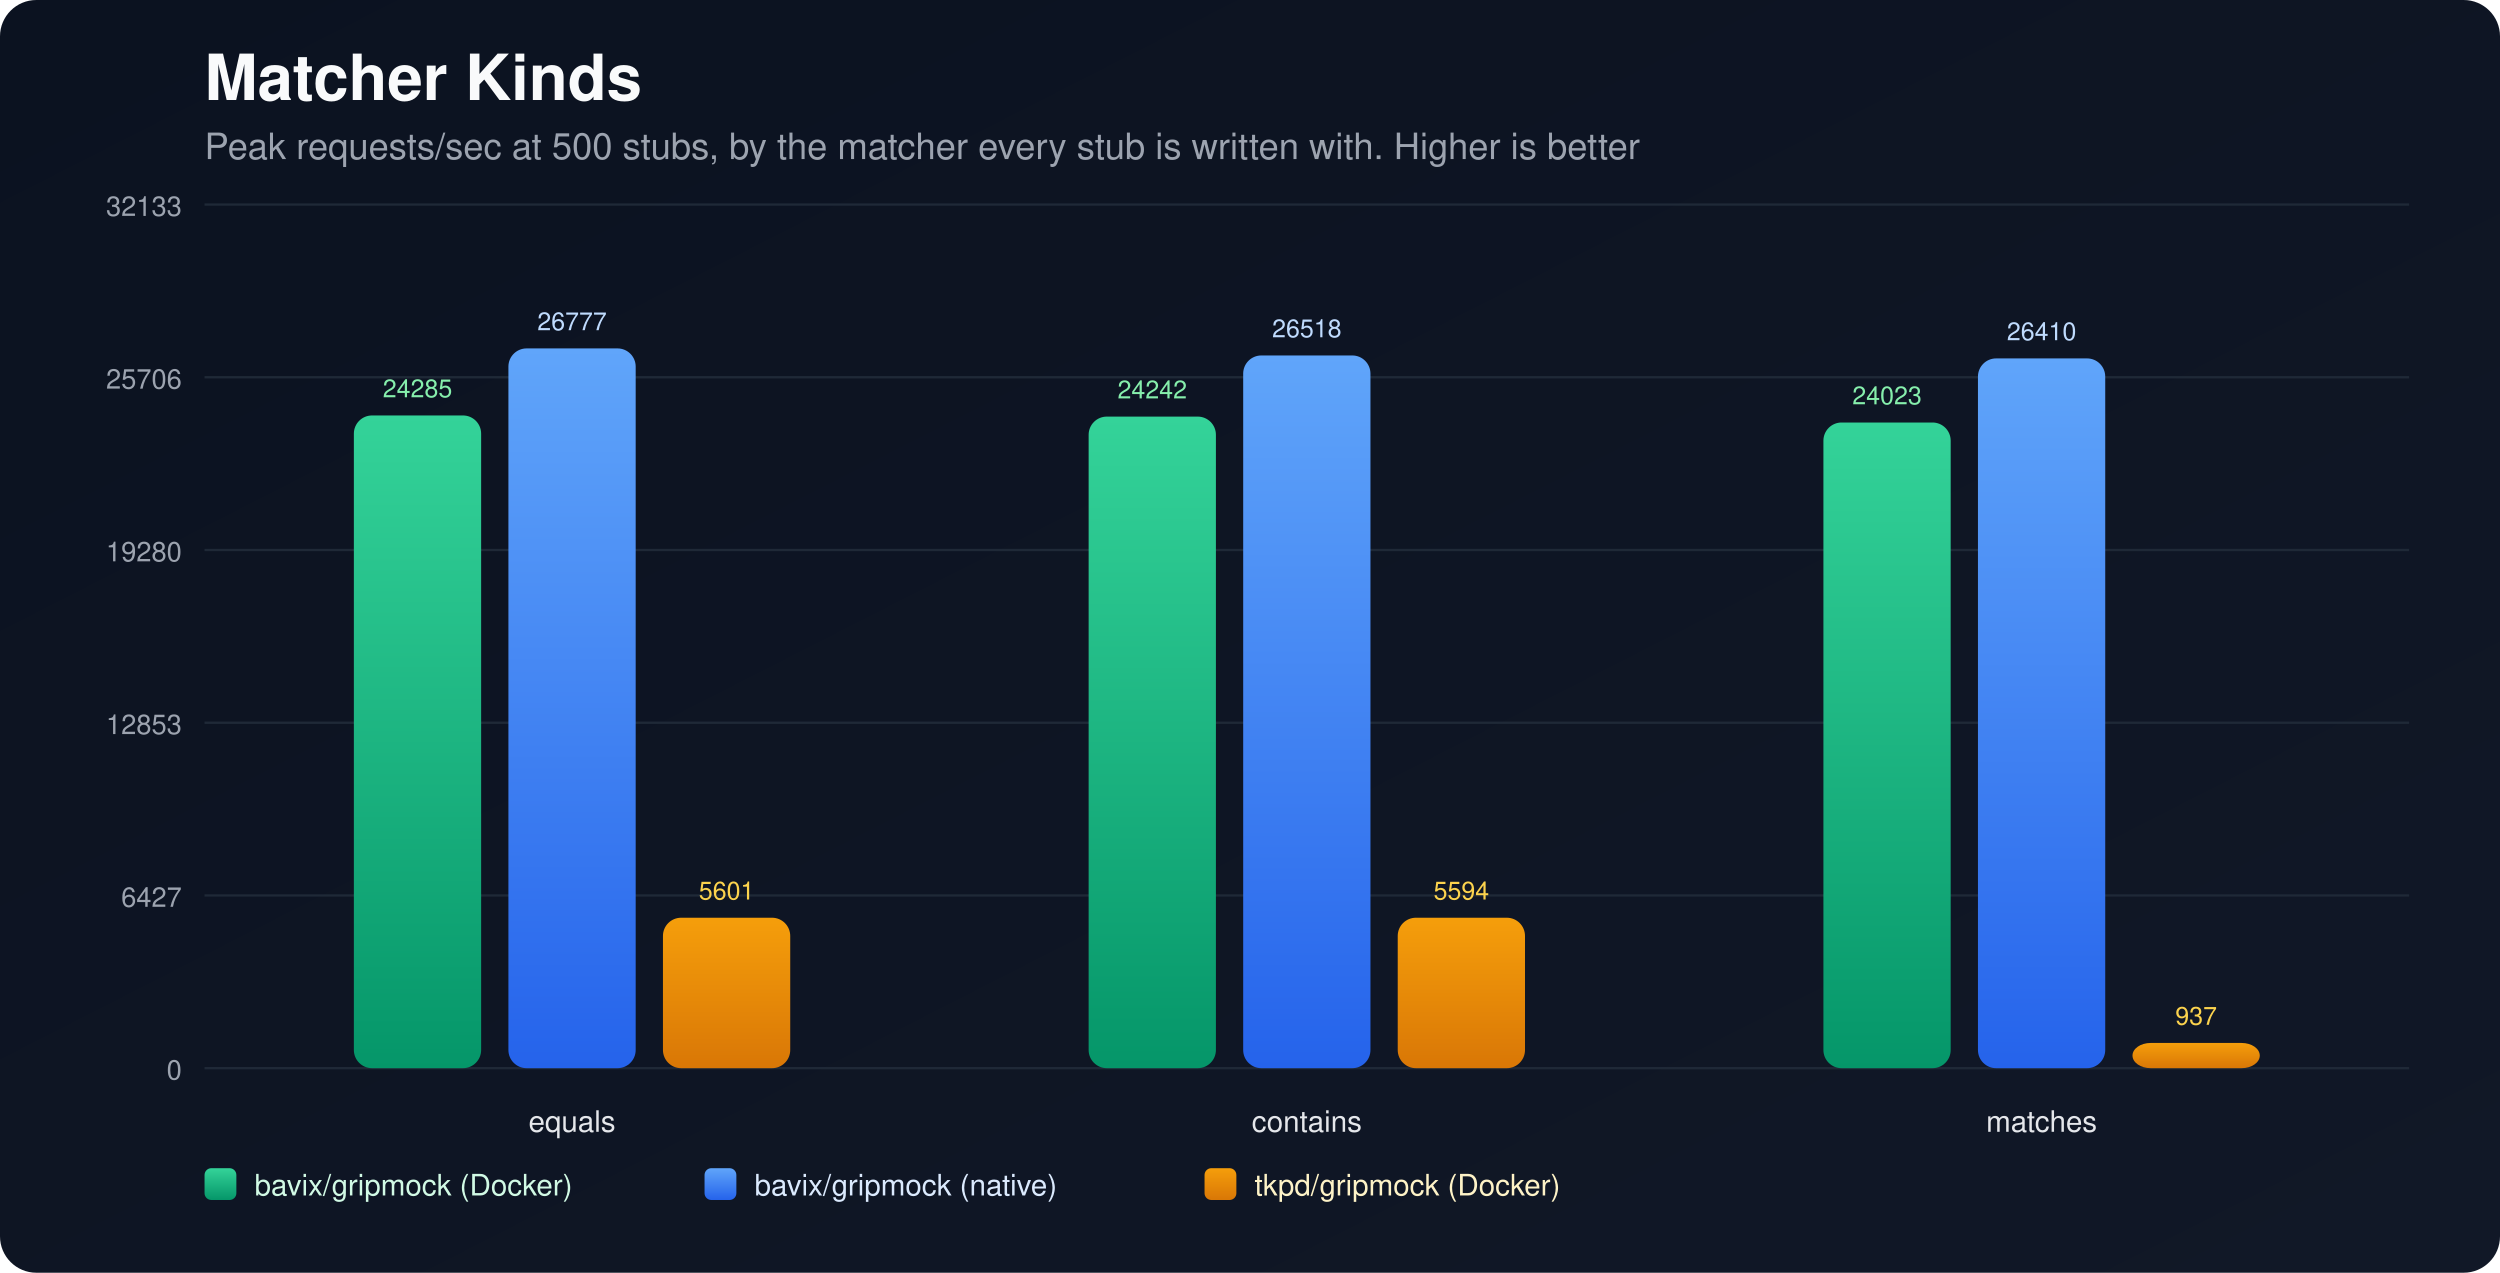
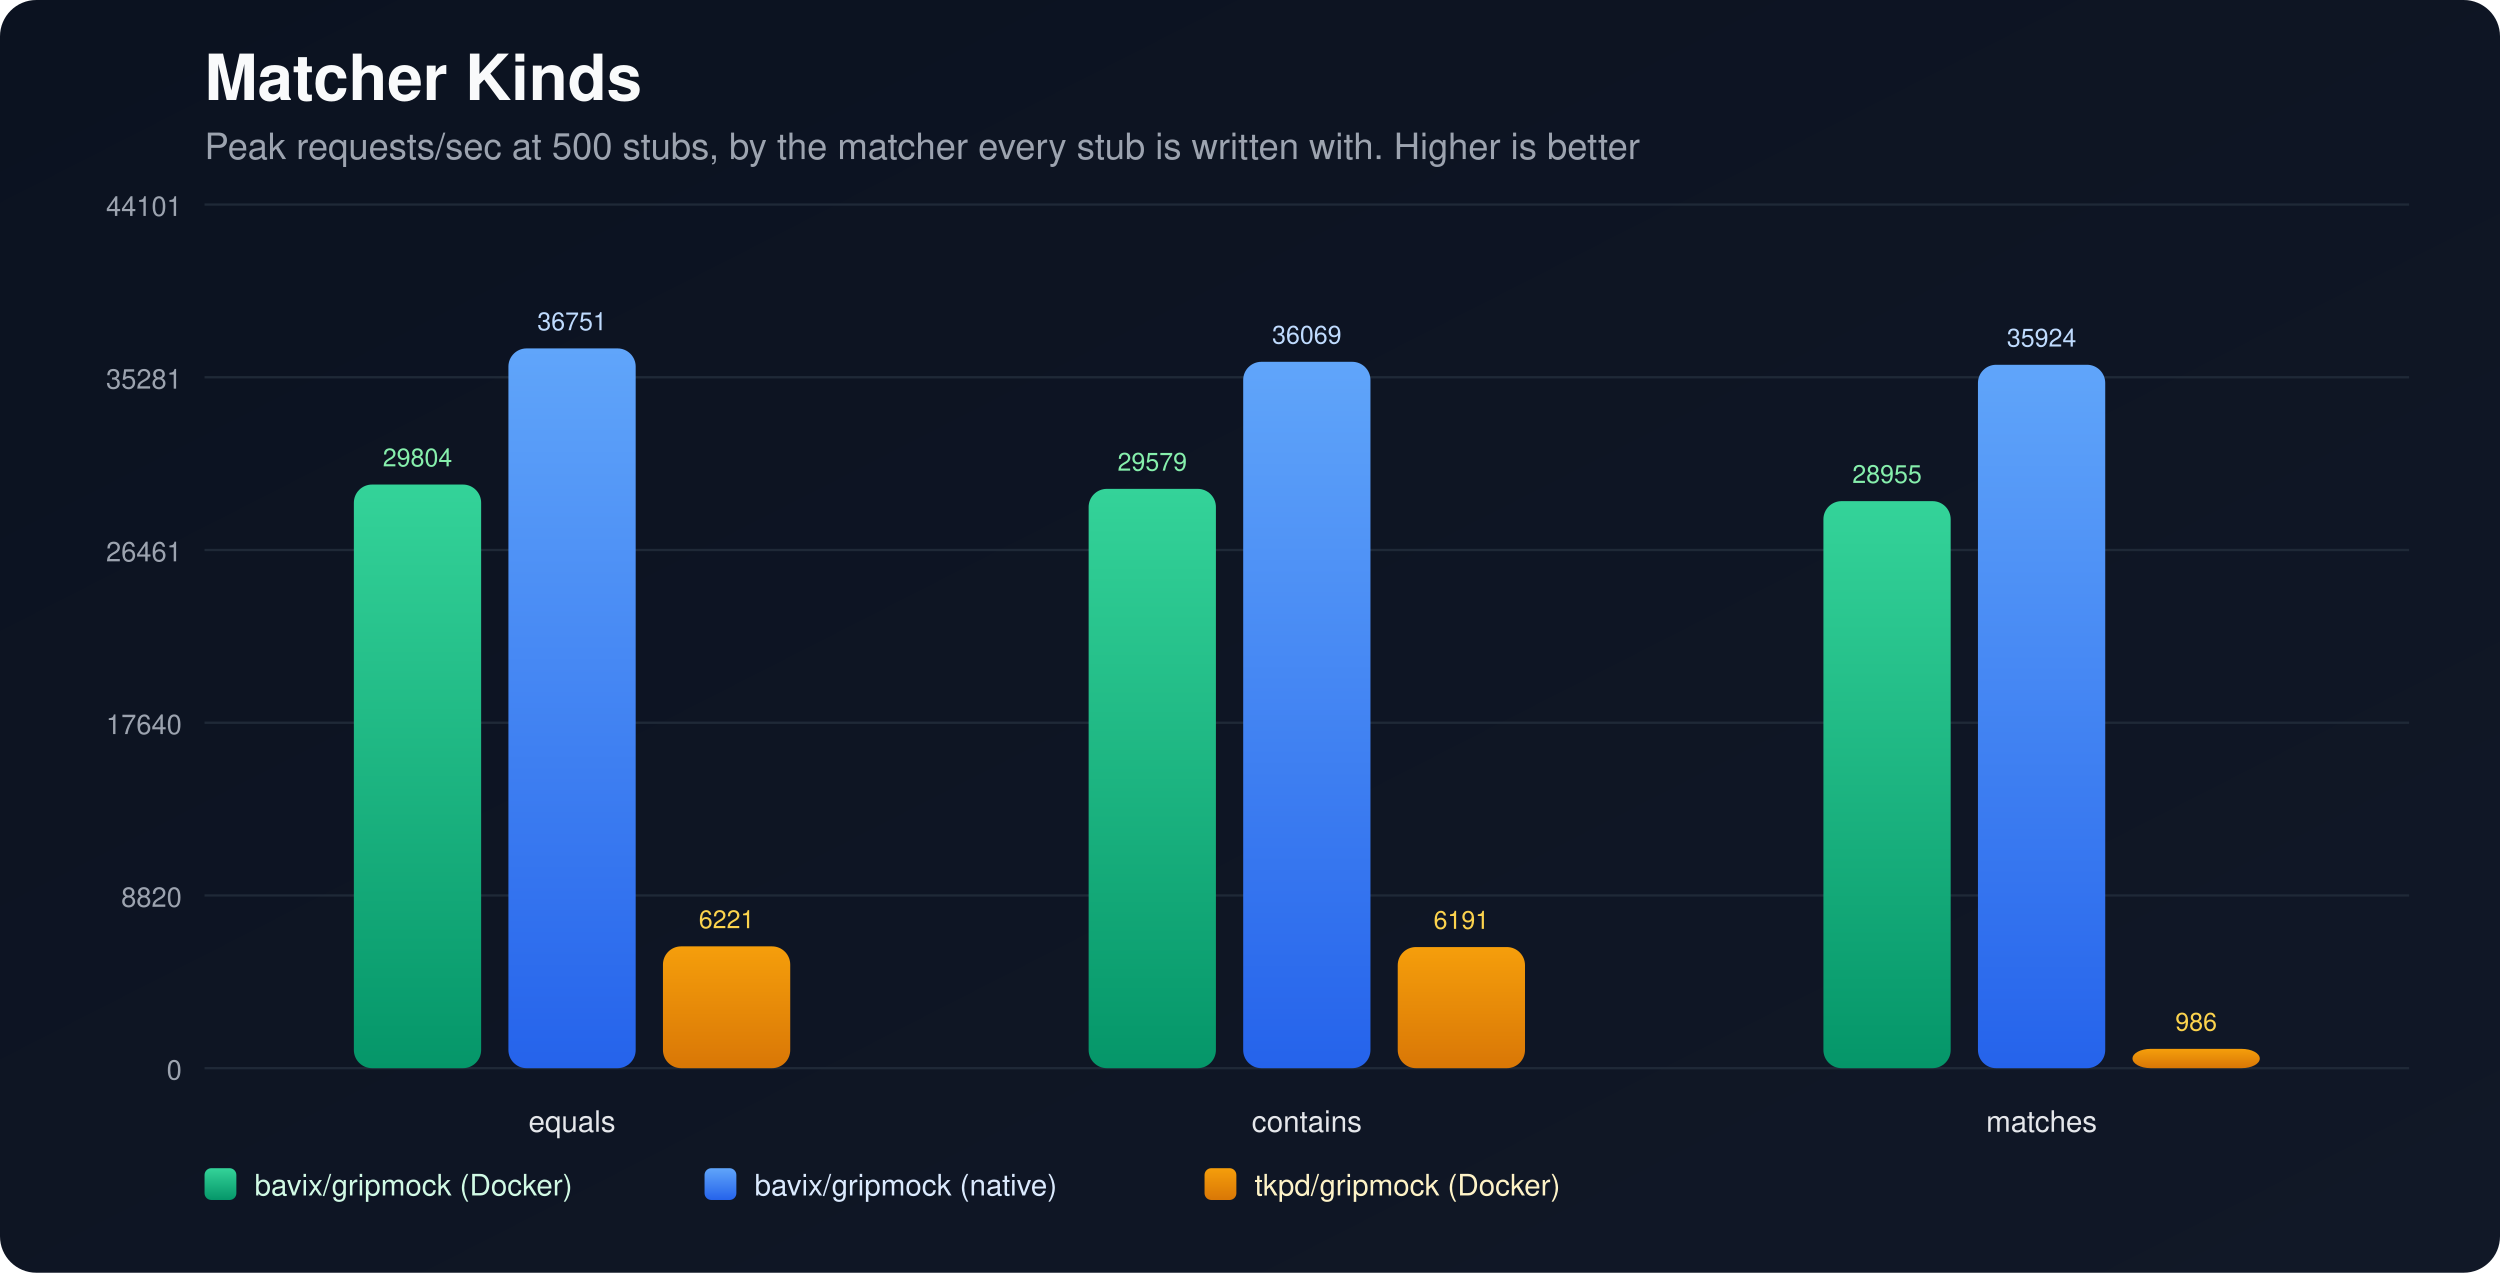
<svg xmlns="http://www.w3.org/2000/svg" width="1100" height="560" viewBox="0 0 1100 560">
  <defs>
    <linearGradient id="bg" x1="0" y1="0" x2="1" y2="1">
      <stop offset="0%" stop-color="#0b1220" />
      <stop offset="100%" stop-color="#111827" />
    </linearGradient>
    <linearGradient id="bavix" x1="0" y1="0" x2="0" y2="1">
      <stop offset="0%" stop-color="#34d399" />
      <stop offset="100%" stop-color="#059669" />
    </linearGradient>
    <linearGradient id="native" x1="0" y1="0" x2="0" y2="1">
      <stop offset="0%" stop-color="#60a5fa" />
      <stop offset="100%" stop-color="#2563eb" />
    </linearGradient>
    <linearGradient id="tkpd" x1="0" y1="0" x2="0" y2="1">
      <stop offset="0%" stop-color="#f59e0b" />
      <stop offset="100%" stop-color="#d97706" />
    </linearGradient>
  </defs>
  <rect x="0" y="0" width="1100" height="560" fill="url(#bg)" rx="16" />
  <text x="90" y="44" fill="#f9fafb" font-size="28" font-family="-apple-system,BlinkMacSystemFont,Segoe UI,Helvetica,Arial,sans-serif" font-weight="700">Matcher Kinds</text>
  <text x="90" y="70" fill="#9ca3af" font-size="16" font-family="-apple-system,BlinkMacSystemFont,Segoe UI,Helvetica,Arial,sans-serif">Peak requests/sec at 500 stubs, by the matcher every stub is written with. Higher is better</text>
  <line x1="90.0" y1="90.0" x2="1060.0" y2="90.0" stroke="#1f2937" stroke-width="1" />
-   <text x="80.0" y="95.0" text-anchor="end" fill="#9ca3af" font-size="12" font-family="-apple-system,BlinkMacSystemFont,Segoe UI,Helvetica,Arial,sans-serif">32133</text>
+   <text x="80.0" y="95.0" text-anchor="end" fill="#9ca3af" font-size="12" font-family="-apple-system,BlinkMacSystemFont,Segoe UI,Helvetica,Arial,sans-serif">44101</text>
  <line x1="90.0" y1="166.0" x2="1060.0" y2="166.0" stroke="#1f2937" stroke-width="1" />
-   <text x="80.0" y="171.0" text-anchor="end" fill="#9ca3af" font-size="12" font-family="-apple-system,BlinkMacSystemFont,Segoe UI,Helvetica,Arial,sans-serif">25706</text>
+   <text x="80.0" y="171.0" text-anchor="end" fill="#9ca3af" font-size="12" font-family="-apple-system,BlinkMacSystemFont,Segoe UI,Helvetica,Arial,sans-serif">35281</text>
  <line x1="90.0" y1="242.0" x2="1060.0" y2="242.0" stroke="#1f2937" stroke-width="1" />
-   <text x="80.0" y="247.0" text-anchor="end" fill="#9ca3af" font-size="12" font-family="-apple-system,BlinkMacSystemFont,Segoe UI,Helvetica,Arial,sans-serif">19280</text>
+   <text x="80.0" y="247.0" text-anchor="end" fill="#9ca3af" font-size="12" font-family="-apple-system,BlinkMacSystemFont,Segoe UI,Helvetica,Arial,sans-serif">26461</text>
  <line x1="90.0" y1="318.0" x2="1060.0" y2="318.0" stroke="#1f2937" stroke-width="1" />
-   <text x="80.0" y="323.0" text-anchor="end" fill="#9ca3af" font-size="12" font-family="-apple-system,BlinkMacSystemFont,Segoe UI,Helvetica,Arial,sans-serif">12853</text>
+   <text x="80.0" y="323.0" text-anchor="end" fill="#9ca3af" font-size="12" font-family="-apple-system,BlinkMacSystemFont,Segoe UI,Helvetica,Arial,sans-serif">17640</text>
  <line x1="90.0" y1="394.0" x2="1060.0" y2="394.0" stroke="#1f2937" stroke-width="1" />
-   <text x="80.0" y="399.0" text-anchor="end" fill="#9ca3af" font-size="12" font-family="-apple-system,BlinkMacSystemFont,Segoe UI,Helvetica,Arial,sans-serif">6427</text>
+   <text x="80.0" y="399.0" text-anchor="end" fill="#9ca3af" font-size="12" font-family="-apple-system,BlinkMacSystemFont,Segoe UI,Helvetica,Arial,sans-serif">8820</text>
  <line x1="90.0" y1="470.0" x2="1060.0" y2="470.0" stroke="#1f2937" stroke-width="1" />
  <text x="80.0" y="475.0" text-anchor="end" fill="#9ca3af" font-size="12" font-family="-apple-system,BlinkMacSystemFont,Segoe UI,Helvetica,Arial,sans-serif">0</text>
-   <rect x="155.7" y="182.8" width="56.0" height="287.2" fill="url(#bavix)" rx="8" />
-   <text x="183.7" y="174.8" text-anchor="middle" fill="#86efac" font-size="11" font-family="-apple-system,BlinkMacSystemFont,Segoe UI,Helvetica,Arial,sans-serif">24285</text>
+   <rect x="155.7" y="213.2" width="56.0" height="256.8" fill="url(#bavix)" rx="8" />
+   <text x="183.7" y="205.2" text-anchor="middle" fill="#86efac" font-size="11" font-family="-apple-system,BlinkMacSystemFont,Segoe UI,Helvetica,Arial,sans-serif">29804</text>
  <rect x="223.7" y="153.3" width="56.0" height="316.7" fill="url(#native)" rx="8" />
-   <text x="251.7" y="145.3" text-anchor="middle" fill="#bfdbfe" font-size="11" font-family="-apple-system,BlinkMacSystemFont,Segoe UI,Helvetica,Arial,sans-serif">26777</text>
-   <rect x="291.7" y="403.8" width="56.0" height="66.2" fill="url(#tkpd)" rx="8" />
-   <text x="319.7" y="395.8" text-anchor="middle" fill="#fcd34d" font-size="11" font-family="-apple-system,BlinkMacSystemFont,Segoe UI,Helvetica,Arial,sans-serif">5601</text>
+   <text x="251.7" y="145.3" text-anchor="middle" fill="#bfdbfe" font-size="11" font-family="-apple-system,BlinkMacSystemFont,Segoe UI,Helvetica,Arial,sans-serif">36751</text>
+   <rect x="291.7" y="416.4" width="56.0" height="53.6" fill="url(#tkpd)" rx="8" />
+   <text x="319.7" y="408.4" text-anchor="middle" fill="#fcd34d" font-size="11" font-family="-apple-system,BlinkMacSystemFont,Segoe UI,Helvetica,Arial,sans-serif">6221</text>
  <text x="251.7" y="498" text-anchor="middle" fill="#e5e7eb" font-size="13" font-family="-apple-system,BlinkMacSystemFont,Segoe UI,Helvetica,Arial,sans-serif">equals</text>
-   <rect x="479.0" y="183.3" width="56.0" height="286.7" fill="url(#bavix)" rx="8" />
-   <text x="507.0" y="175.3" text-anchor="middle" fill="#86efac" font-size="11" font-family="-apple-system,BlinkMacSystemFont,Segoe UI,Helvetica,Arial,sans-serif">24242</text>
-   <rect x="547.0" y="156.4" width="56.0" height="313.6" fill="url(#native)" rx="8" />
-   <text x="575.0" y="148.4" text-anchor="middle" fill="#bfdbfe" font-size="11" font-family="-apple-system,BlinkMacSystemFont,Segoe UI,Helvetica,Arial,sans-serif">26518</text>
-   <rect x="615.0" y="403.8" width="56.0" height="66.2" fill="url(#tkpd)" rx="8" />
-   <text x="643.0" y="395.8" text-anchor="middle" fill="#fcd34d" font-size="11" font-family="-apple-system,BlinkMacSystemFont,Segoe UI,Helvetica,Arial,sans-serif">5594</text>
+   <rect x="479.0" y="215.1" width="56.0" height="254.9" fill="url(#bavix)" rx="8" />
+   <text x="507.0" y="207.1" text-anchor="middle" fill="#86efac" font-size="11" font-family="-apple-system,BlinkMacSystemFont,Segoe UI,Helvetica,Arial,sans-serif">29579</text>
+   <rect x="547.0" y="159.2" width="56.0" height="310.8" fill="url(#native)" rx="8" />
+   <text x="575.0" y="151.2" text-anchor="middle" fill="#bfdbfe" font-size="11" font-family="-apple-system,BlinkMacSystemFont,Segoe UI,Helvetica,Arial,sans-serif">36069</text>
+   <rect x="615.0" y="416.7" width="56.0" height="53.3" fill="url(#tkpd)" rx="8" />
+   <text x="643.0" y="408.7" text-anchor="middle" fill="#fcd34d" font-size="11" font-family="-apple-system,BlinkMacSystemFont,Segoe UI,Helvetica,Arial,sans-serif">6191</text>
  <text x="575.0" y="498" text-anchor="middle" fill="#e5e7eb" font-size="13" font-family="-apple-system,BlinkMacSystemFont,Segoe UI,Helvetica,Arial,sans-serif">contains</text>
-   <rect x="802.3" y="185.9" width="56.0" height="284.1" fill="url(#bavix)" rx="8" />
-   <text x="830.3" y="177.9" text-anchor="middle" fill="#86efac" font-size="11" font-family="-apple-system,BlinkMacSystemFont,Segoe UI,Helvetica,Arial,sans-serif">24023</text>
-   <rect x="870.3" y="157.7" width="56.0" height="312.3" fill="url(#native)" rx="8" />
-   <text x="898.3" y="149.7" text-anchor="middle" fill="#bfdbfe" font-size="11" font-family="-apple-system,BlinkMacSystemFont,Segoe UI,Helvetica,Arial,sans-serif">26410</text>
-   <rect x="938.3" y="458.9" width="56.0" height="11.1" fill="url(#tkpd)" rx="8" />
-   <text x="966.3" y="450.9" text-anchor="middle" fill="#fcd34d" font-size="11" font-family="-apple-system,BlinkMacSystemFont,Segoe UI,Helvetica,Arial,sans-serif">937</text>
+   <rect x="802.3" y="220.5" width="56.0" height="249.5" fill="url(#bavix)" rx="8" />
+   <text x="830.3" y="212.5" text-anchor="middle" fill="#86efac" font-size="11" font-family="-apple-system,BlinkMacSystemFont,Segoe UI,Helvetica,Arial,sans-serif">28955</text>
+   <rect x="870.3" y="160.5" width="56.0" height="309.5" fill="url(#native)" rx="8" />
+   <text x="898.3" y="152.5" text-anchor="middle" fill="#bfdbfe" font-size="11" font-family="-apple-system,BlinkMacSystemFont,Segoe UI,Helvetica,Arial,sans-serif">35924</text>
+   <rect x="938.3" y="461.5" width="56.0" height="8.5" fill="url(#tkpd)" rx="8" />
+   <text x="966.3" y="453.5" text-anchor="middle" fill="#fcd34d" font-size="11" font-family="-apple-system,BlinkMacSystemFont,Segoe UI,Helvetica,Arial,sans-serif">986</text>
  <text x="898.3" y="498" text-anchor="middle" fill="#e5e7eb" font-size="13" font-family="-apple-system,BlinkMacSystemFont,Segoe UI,Helvetica,Arial,sans-serif">matches</text>
  <rect x="90" y="514" width="14" height="14" fill="url(#bavix)" rx="3" />
  <text x="112" y="526" fill="#d1fae5" font-size="13" font-family="-apple-system,BlinkMacSystemFont,Segoe UI,Helvetica,Arial,sans-serif">bavix/gripmock (Docker)</text>
  <rect x="310" y="514" width="14" height="14" fill="url(#native)" rx="3" />
  <text x="332" y="526" fill="#dbeafe" font-size="13" font-family="-apple-system,BlinkMacSystemFont,Segoe UI,Helvetica,Arial,sans-serif">bavix/gripmock (native)</text>
  <rect x="530" y="514" width="14" height="14" fill="url(#tkpd)" rx="3" />
  <text x="552" y="526" fill="#fef3c7" font-size="13" font-family="-apple-system,BlinkMacSystemFont,Segoe UI,Helvetica,Arial,sans-serif">tkpd/gripmock (Docker)</text>
</svg>
